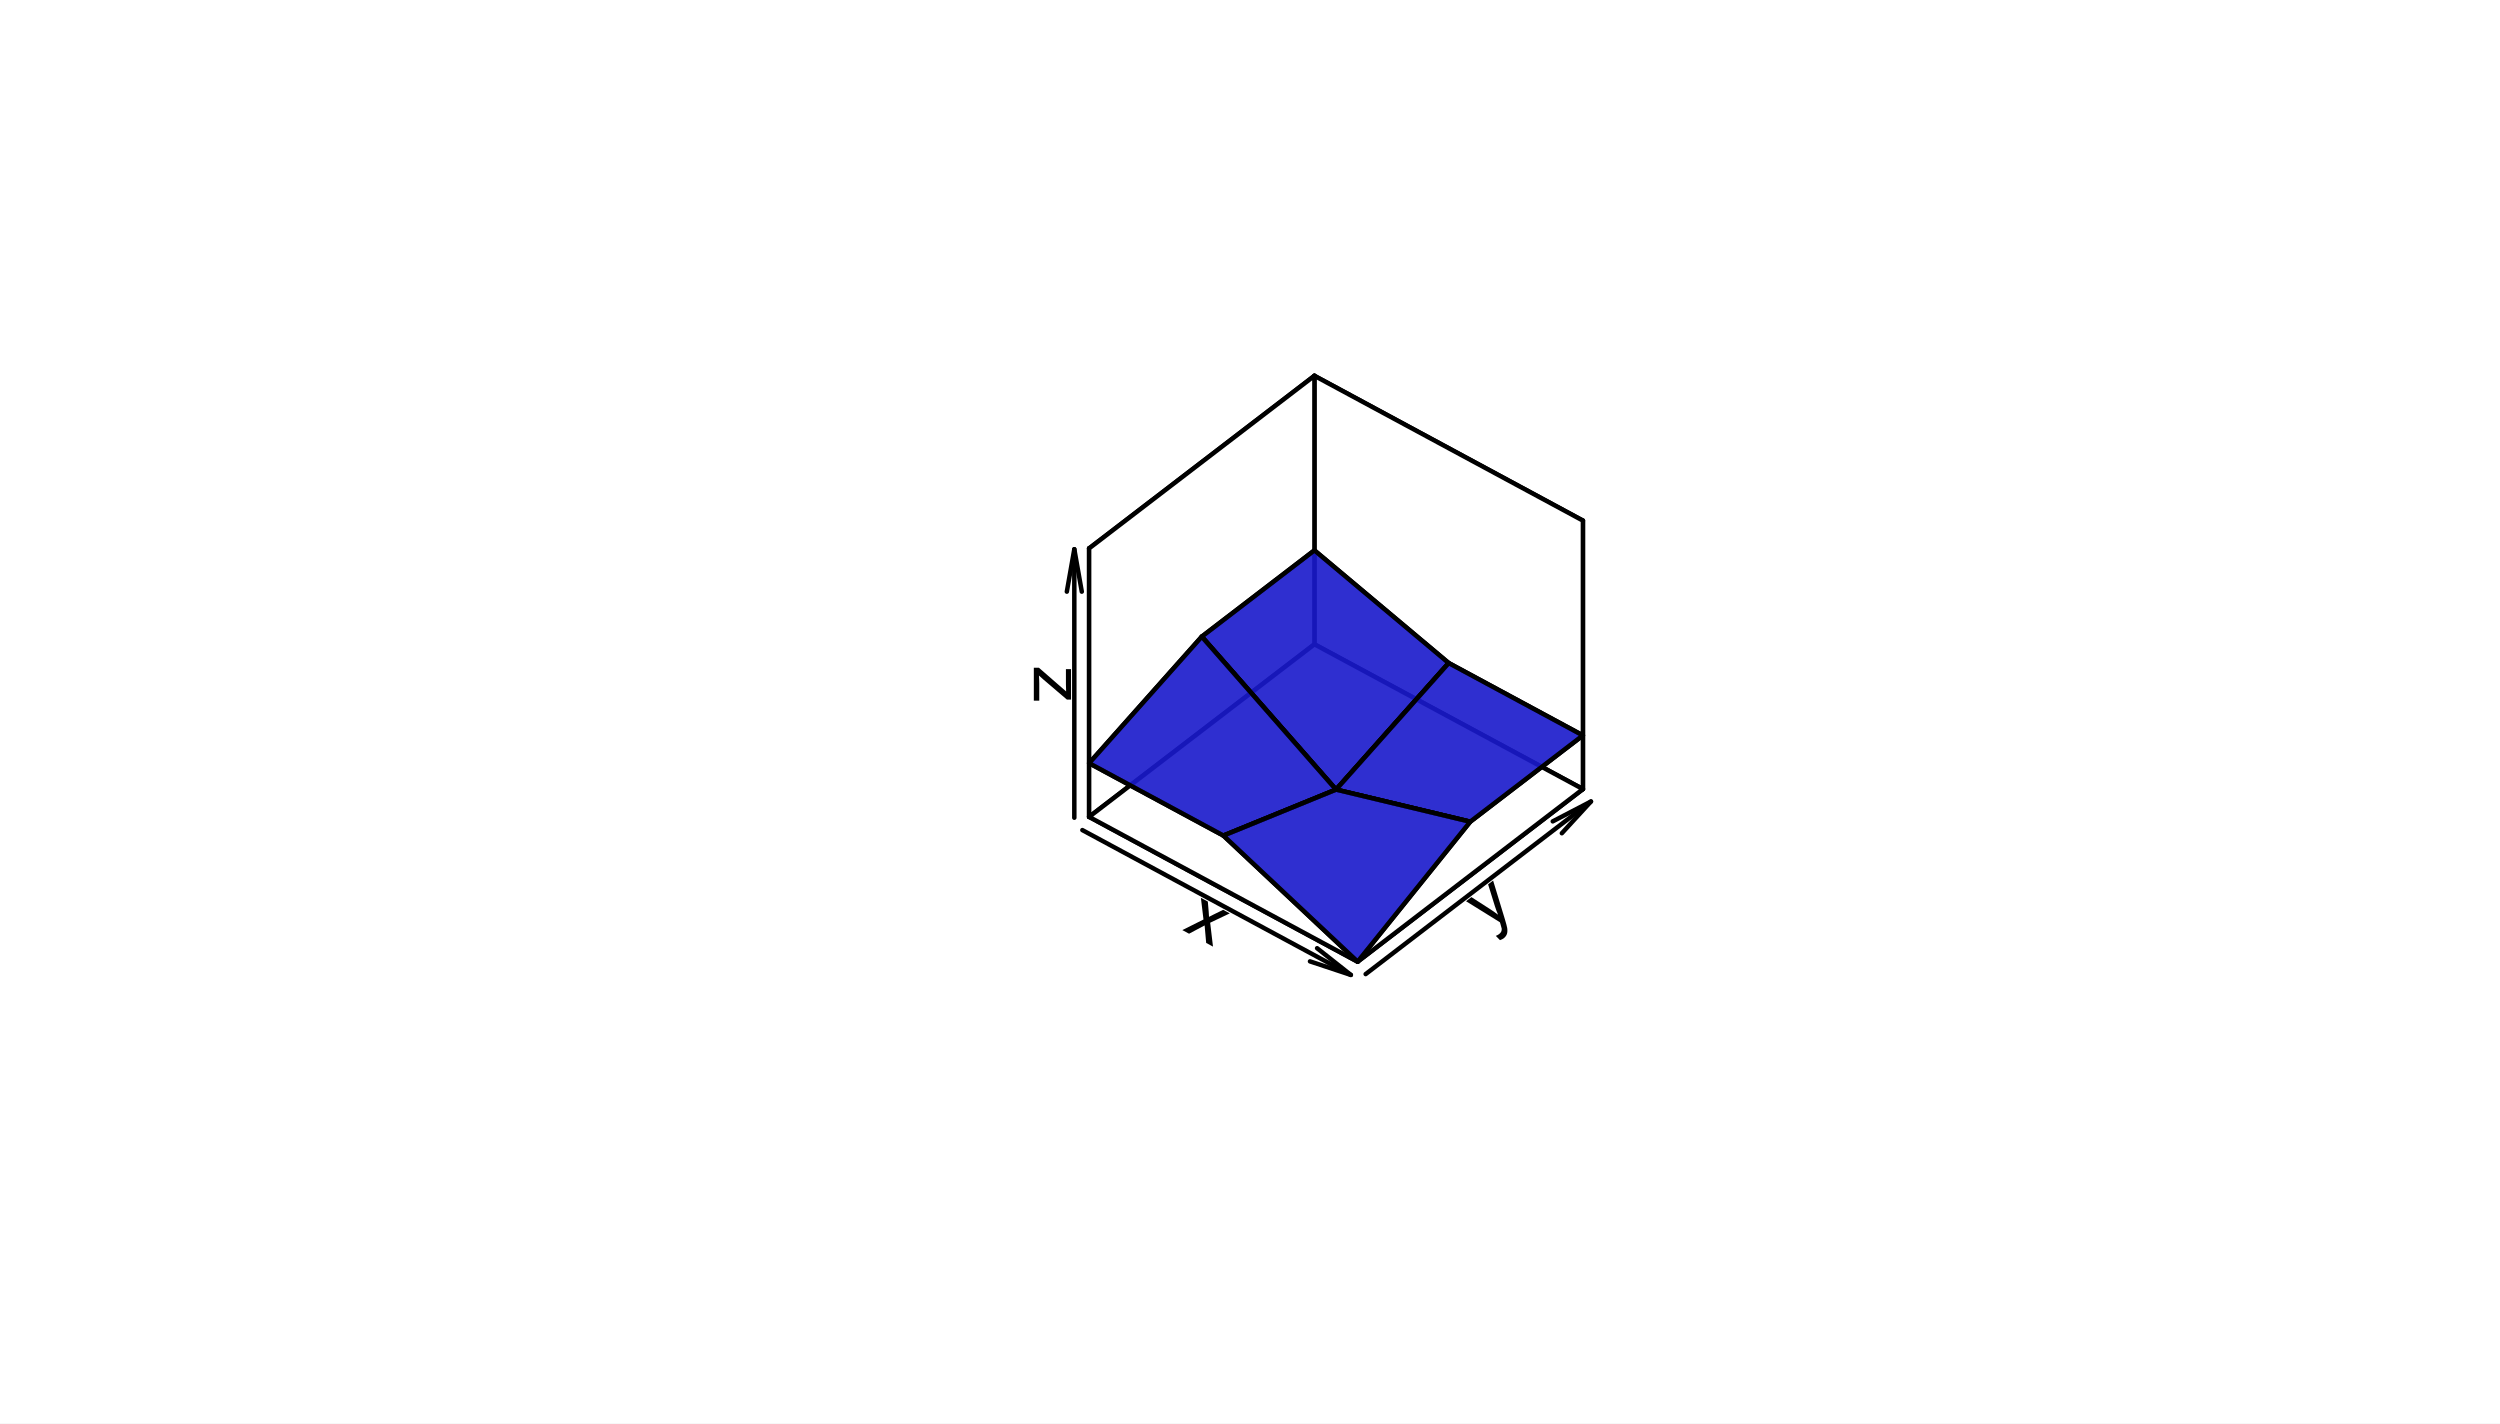
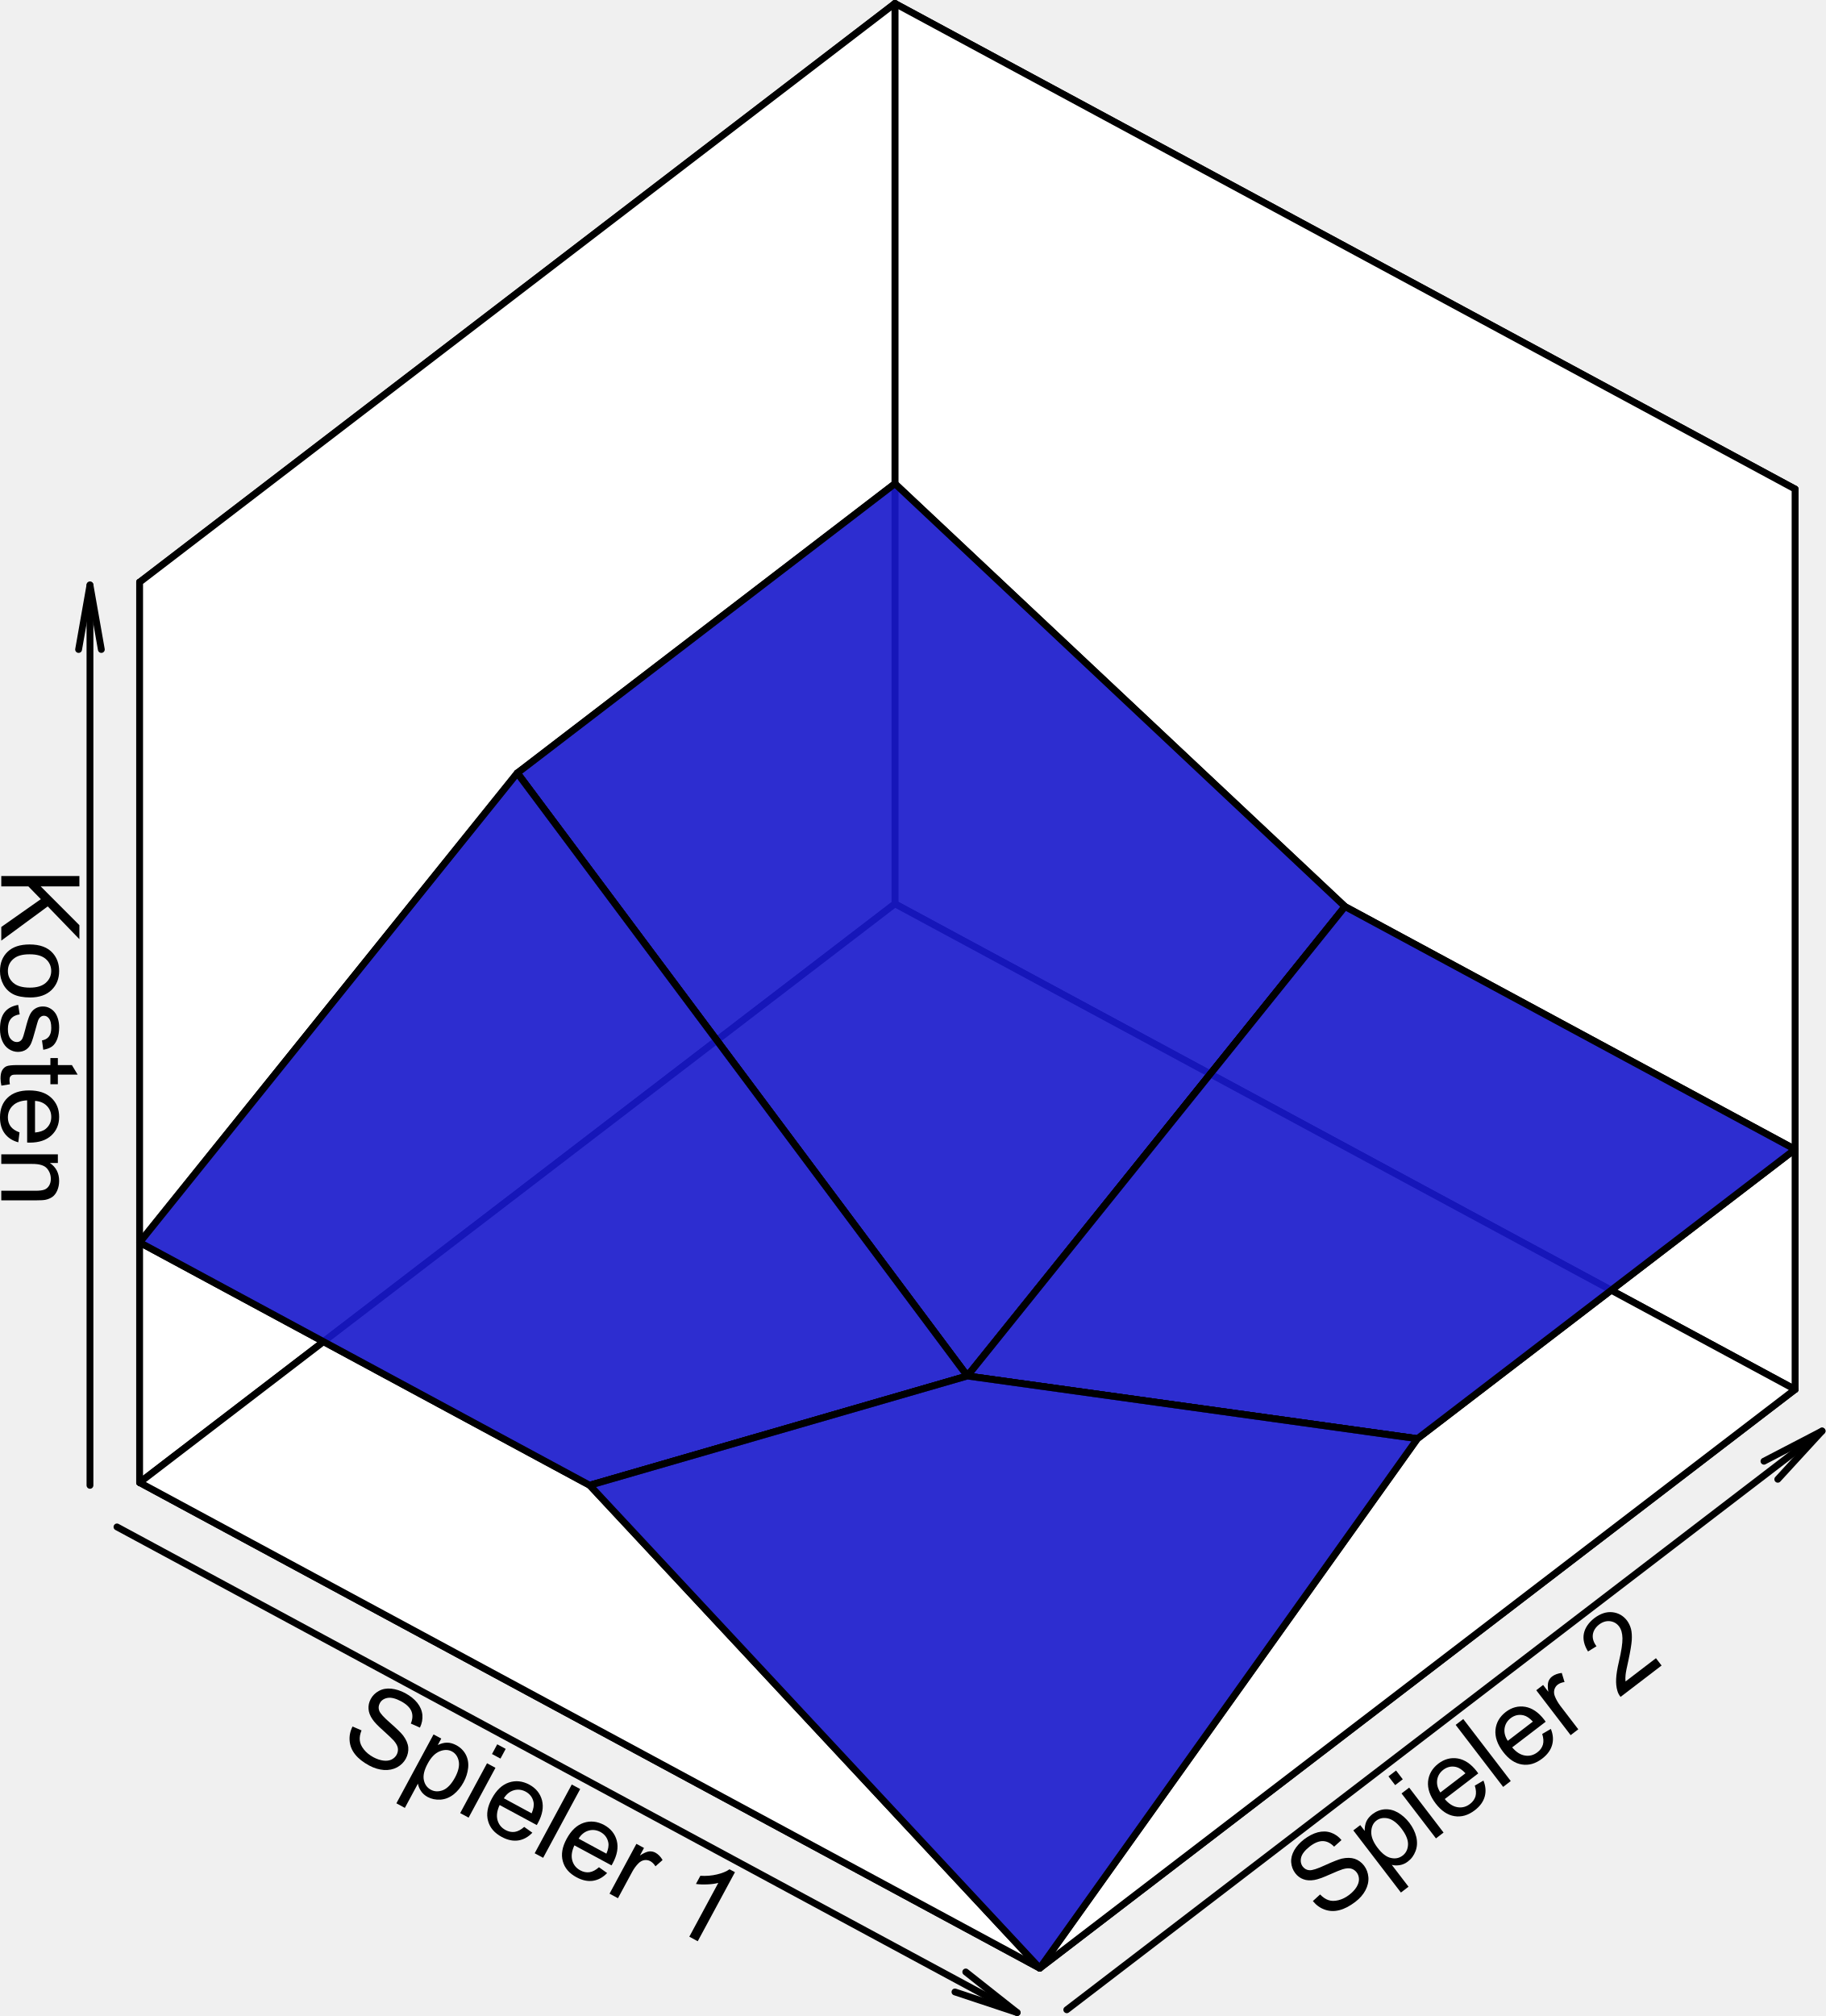
- <svg xmlns="http://www.w3.org/2000/svg" xmlns:xlink="http://www.w3.org/1999/xlink" width="418pt" height="238pt" viewBox="0 0 418 238" version="1.1">
-   <defs>
-     <g>
-       <symbol overflow="visible" id="glyph0-0">
-         <path style="stroke:none;" d="M 0.078 0.043 L 3.613 -1.727 L 3.18 -5.355 L 4.34 -4.73 L 4.488 -2.992 C 4.512 -2.66 4.527 -2.387 4.539 -2.172 C 4.809 -2.316 5.055 -2.441 5.281 -2.551 L 6.906 -3.348 L 8.012 -2.75 L 4.73 -1.191 L 5.203 2.805 L 4.062 2.191 L 3.859 -0.117 L 3.805 -0.738 L 1.203 0.648 Z M 0.078 0.043 " />
+ <svg xmlns="http://www.w3.org/2000/svg" xmlns:xlink="http://www.w3.org/1999/xlink" width="200.75pt" height="221.637pt" viewBox="0 0 200.75 221.637" version="1.1" id="svg2">
+   <defs id="defs4">
+     <g id="g6">
+       <symbol overflow="visible" id="glyph0-0" style="overflow:visible">
+         <path style="stroke:none" d="m 1.785,-2.172 0.988,0.426 c -0.164,0.402 -0.227,0.77 -0.191,1.098 0.031,0.332 0.18,0.66 0.445,0.996 0.262,0.332 0.609,0.617 1.039,0.852 0.379,0.203 0.746,0.328 1.102,0.375 0.352,0.043 0.652,0.004 0.902,-0.113 0.25,-0.125 0.438,-0.301 0.566,-0.531 C 6.762,0.691 6.805,0.445 6.766,0.195 6.723,-0.055 6.574,-0.32 6.324,-0.617 6.16,-0.801 5.777,-1.168 5.176,-1.711 4.566,-2.25 4.168,-2.668 3.973,-2.969 3.711,-3.352 3.566,-3.73 3.543,-4.109 3.516,-4.48 3.598,-4.844 3.785,-5.195 3.988,-5.574 4.289,-5.871 4.688,-6.086 c 0.395,-0.215 0.844,-0.297 1.355,-0.246 0.508,0.055 1.02,0.219 1.527,0.488 0.562,0.305 1.008,0.66 1.336,1.07 0.328,0.414 0.512,0.859 0.559,1.332 0.039,0.477 -0.051,0.938 -0.27,1.391 l -1,-0.445 C 8.402,-3 8.422,-3.453 8.258,-3.859 8.086,-4.262 7.715,-4.621 7.137,-4.938 6.531,-5.262 6.027,-5.387 5.633,-5.316 5.234,-5.242 4.953,-5.051 4.789,-4.742 4.637,-4.465 4.613,-4.188 4.719,-3.91 c 0.094,0.281 0.5,0.73 1.219,1.352 0.711,0.625 1.184,1.086 1.414,1.383 0.328,0.441 0.516,0.871 0.559,1.297 C 7.949,0.543 7.859,0.957 7.645,1.367 7.426,1.766 7.105,2.082 6.684,2.316 6.258,2.543 5.777,2.641 5.242,2.609 4.703,2.57 4.164,2.41 3.629,2.125 2.941,1.754 2.422,1.344 2.07,0.895 1.711,0.445 1.512,-0.047 1.465,-0.59 1.418,-1.129 1.523,-1.656 1.785,-2.172 Z m 0,0" id="path9" />
      </symbol>
-       <symbol overflow="visible" id="glyph1-0">
-         <path style="stroke:none;" d="M 2.047 1.449 L 1.352 0.734 C 1.57 0.641 1.75 0.543 1.891 0.441 C 2.074 0.297 2.199 0.152 2.262 0.008 C 2.324 -0.141 2.348 -0.293 2.34 -0.465 C 2.324 -0.582 2.25 -0.855 2.117 -1.281 C 2.094 -1.34 2.066 -1.426 2.035 -1.543 L -3.629 -5.059 L -2.727 -5.75 L 0.492 -3.676 C 0.902 -3.41 1.312 -3.121 1.727 -2.805 C 1.527 -3.262 1.355 -3.727 1.207 -4.195 L 0.059 -7.883 L 0.895 -8.523 L 2.863 -2.062 C 3.074 -1.363 3.203 -0.867 3.254 -0.582 C 3.312 -0.191 3.297 0.137 3.207 0.418 C 3.109 0.691 2.93 0.934 2.668 1.141 C 2.504 1.262 2.297 1.363 2.047 1.449 Z M 2.047 1.449 " />
+       <symbol overflow="visible" id="glyph0-1" style="overflow:visible">
+         <path style="stroke:none" d="m -0.438,2.473 4.086,-7.574 0.848,0.457 -0.383,0.711 C 4.461,-4.102 4.797,-4.191 5.125,-4.195 c 0.324,-0.004 0.668,0.09 1.027,0.281 0.465,0.254 0.809,0.598 1.039,1.031 0.227,0.434 0.316,0.918 0.262,1.453 C 7.398,-0.891 7.23,-0.363 6.949,0.16 6.645,0.715 6.27,1.168 5.832,1.512 5.387,1.852 4.91,2.035 4.398,2.07 3.883,2.098 3.414,2 2.996,1.777 2.684,1.605 2.441,1.391 2.27,1.129 2.09,0.863 1.977,0.59 1.93,0.309 l -1.438,2.668 z M 2.996,-1.879 C 2.613,-1.172 2.477,-0.574 2.582,-0.082 2.684,0.406 2.938,0.758 3.348,0.98 3.754,1.199 4.203,1.215 4.688,1.027 5.168,0.832 5.605,0.375 6.004,-0.355 6.379,-1.051 6.516,-1.652 6.418,-2.156 6.316,-2.656 6.07,-3.012 5.672,-3.23 5.273,-3.441 4.82,-3.445 4.32,-3.242 3.812,-3.035 3.371,-2.582 2.996,-1.879 Z m 0,0" id="path12" />
      </symbol>
-       <symbol overflow="visible" id="glyph2-0">
-         <path style="stroke:none;" d="M 0 0.234 L 0.855 0.234 L 5.402 4.195 C 5.379 3.742 5.367 3.344 5.367 3.004 L 5.367 0.469 L 6.223 0.469 L 6.223 5.555 L 5.527 5.555 L 1.578 2.184 L 0.855 1.535 C 0.891 2.004 0.906 2.445 0.91 2.863 L 0.91 5.742 L 0 5.742 Z M 0 0.234 " />
+       <symbol overflow="visible" id="glyph0-2" style="overflow:visible">
+         <path style="stroke:none" d="m 4.203,-6.113 0.574,-1.07 0.93,0.504 -0.574,1.066 z m -3.5,6.492 2.953,-5.477 0.926,0.5 -2.953,5.477 z m 0,0" id="path15" />
+       </symbol>
+       <symbol overflow="visible" id="glyph0-3" style="overflow:visible">
+         <path style="stroke:none" d="M 5.398,0.633 6.293,1.27 C 5.84,1.746 5.324,2.031 4.746,2.121 4.168,2.207 3.562,2.078 2.93,1.738 2.125,1.305 1.621,0.719 1.422,-0.027 1.215,-0.773 1.355,-1.594 1.84,-2.484 2.336,-3.406 2.957,-3.992 3.707,-4.246 c 0.746,-0.25 1.5,-0.172 2.258,0.234 0.73,0.398 1.191,0.973 1.391,1.719 0.191,0.75 0.047,1.57 -0.438,2.477 C 6.887,0.234 6.84,0.316 6.781,0.43 L 2.695,-1.773 C 2.406,-1.152 2.328,-0.602 2.461,-0.117 2.594,0.367 2.887,0.73 3.348,0.98 3.684,1.16 4.023,1.227 4.359,1.18 4.695,1.129 5.039,0.949 5.398,0.633 Z M 3.16,-2.512 6.215,-0.859 C 6.422,-1.34 6.492,-1.75 6.426,-2.086 6.32,-2.602 6.031,-2.984 5.562,-3.242 5.133,-3.469 4.699,-3.52 4.258,-3.395 3.809,-3.262 3.441,-2.969 3.16,-2.512 Z m 0,0" id="path18" />
+       </symbol>
+       <symbol overflow="visible" id="glyph0-4" style="overflow:visible">
+         <path style="stroke:none" d="m 0.676,0.363 4.078,-7.559 0.926,0.5 -4.074,7.559 z m 0,0" id="path21" />
+       </symbol>
+       <symbol overflow="visible" id="glyph0-5" style="overflow:visible">
+         <path style="stroke:none" d="M 0.688,0.371 3.641,-5.105 4.477,-4.656 4.027,-3.824 C 4.445,-4.094 4.781,-4.242 5.031,-4.273 c 0.246,-0.023 0.477,0.02 0.695,0.133 0.312,0.172 0.578,0.441 0.793,0.812 l -0.781,0.691 C 5.578,-2.895 5.387,-3.082 5.164,-3.207 4.957,-3.312 4.742,-3.352 4.52,-3.316 c -0.23,0.035 -0.438,0.145 -0.621,0.32 -0.285,0.277 -0.531,0.609 -0.738,1 L 1.613,0.871 Z m 0,0" id="path24" />
+       </symbol>
+       <symbol overflow="visible" id="glyph0-6" style="overflow:visible">
+         <path style="stroke:none" d="" id="path27" />
+       </symbol>
+       <symbol overflow="visible" id="glyph0-7" style="overflow:visible">
+         <path style="stroke:none" d="m 3.934,2.121 -0.926,-0.5 3.188,-5.914 c -0.344,0.094 -0.75,0.148 -1.223,0.164 C 4.492,-4.109 4.082,-4.125 3.738,-4.176 l 0.484,-0.898 c 0.645,0.039 1.258,-0.012 1.836,-0.152 0.578,-0.137 1.035,-0.324 1.371,-0.566 l 0.598,0.324 z m 0,0" id="path30" />
+       </symbol>
+       <symbol overflow="visible" id="glyph1-0" style="overflow:visible">
+         <path style="stroke:none" d="m -1.25,-2.52 0.793,-0.727 c 0.305,0.312 0.613,0.523 0.926,0.625 0.312,0.109 0.676,0.109 1.09,0.008 0.414,-0.102 0.812,-0.301 1.203,-0.602 C 3.102,-3.477 3.367,-3.762 3.555,-4.066 3.738,-4.371 3.828,-4.66 3.82,-4.938 3.812,-5.215 3.727,-5.461 3.566,-5.672 3.402,-5.883 3.199,-6.02 2.953,-6.09 2.703,-6.152 2.395,-6.129 2.031,-6.02 1.793,-5.949 1.305,-5.75 0.562,-5.422 c -0.742,0.332 -1.289,0.523 -1.645,0.582 -0.453,0.078 -0.855,0.055 -1.211,-0.078 -0.352,-0.125 -0.648,-0.348 -0.891,-0.664 -0.262,-0.344 -0.414,-0.742 -0.449,-1.191 -0.031,-0.445 0.082,-0.891 0.336,-1.336 0.258,-0.441 0.617,-0.836 1.074,-1.191 0.508,-0.383 1.016,-0.645 1.523,-0.781 0.512,-0.129 0.988,-0.117 1.441,0.039 0.449,0.156 0.836,0.43 1.156,0.816 L 1.086,-8.5 C 0.703,-8.895 0.301,-9.098 -0.137,-9.113 -0.57,-9.125 -1.051,-8.934 -1.578,-8.535 c -0.539,0.422 -0.859,0.828 -0.961,1.215 -0.094,0.395 -0.035,0.73 0.176,1.012 0.195,0.246 0.438,0.379 0.73,0.398 0.297,0.027 0.871,-0.156 1.73,-0.555 C 0.957,-6.855 1.57,-7.098 1.941,-7.188 2.477,-7.305 2.949,-7.297 3.355,-7.164 3.758,-7.027 4.102,-6.777 4.383,-6.41 4.656,-6.047 4.812,-5.625 4.855,-5.145 4.891,-4.664 4.785,-4.184 4.535,-3.711 4.281,-3.23 3.91,-2.809 3.426,-2.438 2.805,-1.965 2.219,-1.656 1.664,-1.52 1.109,-1.375 0.574,-1.395 0.062,-1.578 -0.449,-1.754 -0.883,-2.07 -1.25,-2.52 Z m 0,0" id="path33" />
+       </symbol>
+       <symbol overflow="visible" id="glyph1-1" style="overflow:visible">
+         <path style="stroke:none" d="m 2.078,1.41 -5.234,-6.832 0.762,-0.582 0.492,0.641 c -0.012,-0.383 0.047,-0.727 0.176,-1.031 0.133,-0.297 0.359,-0.57 0.68,-0.82 0.426,-0.32 0.879,-0.496 1.363,-0.527 0.488,-0.027 0.965,0.09 1.434,0.359 0.465,0.27 0.879,0.641 1.246,1.109 0.383,0.508 0.641,1.031 0.773,1.574 0.125,0.547 0.102,1.062 -0.078,1.539 -0.18,0.484 -0.461,0.867 -0.844,1.156 -0.281,0.215 -0.578,0.348 -0.887,0.398 -0.316,0.055 -0.613,0.047 -0.887,-0.027 l 1.84,2.402 z m -2.562,-4.914 c 0.488,0.637 0.973,1.008 1.465,1.113 0.484,0.109 0.914,0.023 1.285,-0.262 0.371,-0.281 0.57,-0.684 0.594,-1.203 0.023,-0.516 -0.219,-1.102 -0.723,-1.766 -0.484,-0.625 -0.977,-1 -1.473,-1.117 -0.5,-0.113 -0.926,-0.031 -1.285,0.242 -0.355,0.273 -0.543,0.68 -0.562,1.223 -0.02,0.547 0.215,1.137 0.699,1.77 z m 0,0" id="path36" />
+       </symbol>
+       <symbol overflow="visible" id="glyph1-2" style="overflow:visible">
+         <path style="stroke:none" d="m -3.852,-6.34 -0.738,-0.965 0.836,-0.641 0.738,0.965 z M 0.633,-0.484 -3.152,-5.426 -2.312,-6.066 1.469,-1.125 Z m 0,0" id="path39" />
+       </symbol>
+       <symbol overflow="visible" id="glyph1-3" style="overflow:visible">
+         <path style="stroke:none" d="M 2.789,-4.664 3.738,-5.219 c 0.25,0.613 0.297,1.199 0.141,1.758 -0.156,0.566 -0.52,1.066 -1.09,1.504 -0.727,0.555 -1.473,0.773 -2.234,0.648 -0.762,-0.117 -1.449,-0.582 -2.066,-1.387 -0.633,-0.828 -0.91,-1.637 -0.84,-2.426 0.078,-0.785 0.457,-1.438 1.137,-1.965 0.664,-0.5 1.371,-0.688 2.137,-0.562 0.758,0.133 1.453,0.602 2.082,1.414 0.035,0.051 0.09,0.129 0.164,0.227 L -0.516,-3.188 c 0.445,0.523 0.918,0.824 1.418,0.898 0.496,0.078 0.949,-0.043 1.363,-0.363 0.305,-0.23 0.504,-0.512 0.602,-0.84 0.09,-0.328 0.066,-0.719 -0.078,-1.172 z m -3.785,0.754 2.758,-2.113 C 1.406,-6.406 1.062,-6.637 0.73,-6.715 0.219,-6.832 -0.246,-6.727 -0.676,-6.406 c -0.383,0.297 -0.609,0.672 -0.676,1.129 -0.062,0.461 0.055,0.918 0.355,1.367 z m 0,0" id="path42" />
+       </symbol>
+       <symbol overflow="visible" id="glyph1-4" style="overflow:visible">
+         <path style="stroke:none" d="m 0.609,-0.465 -5.223,-6.82 0.836,-0.641 5.223,6.816 z m 0,0" id="path45" />
+       </symbol>
+       <symbol overflow="visible" id="glyph1-5" style="overflow:visible">
+         <path style="stroke:none" d="m 0.617,-0.473 -3.781,-4.941 0.754,-0.578 0.57,0.75 c -0.074,-0.496 -0.07,-0.863 0.004,-1.102 0.078,-0.234 0.215,-0.426 0.41,-0.578 0.285,-0.211 0.641,-0.344 1.066,-0.391 l 0.305,1 c -0.293,0.039 -0.547,0.133 -0.754,0.289 -0.18,0.141 -0.301,0.324 -0.363,0.543 -0.062,0.227 -0.047,0.457 0.039,0.695 0.141,0.371 0.344,0.73 0.609,1.082 l 1.98,2.586 z m 0,0" id="path48" />
+       </symbol>
+       <symbol overflow="visible" id="glyph1-6" style="overflow:visible">
+         <path style="stroke:none" d="" id="path51" />
+       </symbol>
+       <symbol overflow="visible" id="glyph1-7" style="overflow:visible">
+         <path style="stroke:none" d="m 4.18,-4.477 0.617,0.805 -4.508,3.449 C 0.125,-0.418 0.012,-0.637 -0.059,-0.879 -0.176,-1.27 -0.223,-1.711 -0.199,-2.207 -0.176,-2.695 -0.078,-3.32 0.102,-4.078 0.375,-5.25 0.508,-6.113 0.496,-6.672 0.484,-7.223 0.359,-7.66 0.117,-7.98 -0.137,-8.309 -0.469,-8.496 -0.883,-8.547 c -0.41,-0.043 -0.805,0.078 -1.188,0.367 -0.398,0.312 -0.629,0.684 -0.691,1.105 -0.055,0.43 0.078,0.855 0.402,1.285 l -0.93,0.574 c -0.43,-0.688 -0.582,-1.344 -0.457,-1.977 0.133,-0.629 0.52,-1.195 1.16,-1.695 0.66,-0.496 1.316,-0.711 1.973,-0.645 0.66,0.074 1.191,0.379 1.605,0.91 0.203,0.277 0.352,0.586 0.445,0.934 0.086,0.352 0.113,0.773 0.082,1.258 -0.039,0.492 -0.16,1.223 -0.367,2.191 -0.184,0.809 -0.289,1.34 -0.312,1.598 -0.031,0.262 -0.031,0.504 -0.004,0.723 z m 0,0" id="path54" />
+       </symbol>
+       <symbol overflow="visible" id="glyph2-0" style="overflow:visible">
+         <path style="stroke:none" d="m 0,0.879 8.59,0 0,1.137 -4.258,0 4.258,4.266 0,1.539 L 5.109,4.219 0,7.98 0,6.48 4.348,3.422 2.977,2.016 0,2.016 Z m 0,0" id="path57" />
+       </symbol>
+       <symbol overflow="visible" id="glyph2-1" style="overflow:visible">
+         <path style="stroke:none" d="m 3.113,0.398 c 1.148,0 2.004,0.32 2.559,0.961 0.461,0.531 0.691,1.184 0.691,1.957 0,0.852 -0.281,1.547 -0.84,2.094 C 4.961,5.949 4.188,6.223 3.199,6.227 2.398,6.223 1.766,6.102 1.309,5.867 0.848,5.625 0.492,5.277 0.238,4.82 -0.016,4.359 -0.141,3.859 -0.141,3.316 c 0,-0.871 0.277,-1.578 0.836,-2.113 C 1.254,0.664 2.059,0.398 3.113,0.398 Z m 0,1.082 C 2.312,1.477 1.715,1.648 1.32,2 0.922,2.344 0.727,2.785 0.727,3.316 c 0,0.523 0.199,0.957 0.598,1.305 0.398,0.348 1.004,0.523 1.824,0.523 0.766,0 1.348,-0.176 1.746,-0.527 C 5.289,4.266 5.488,3.832 5.492,3.316 5.488,2.785 5.293,2.344 4.898,2 4.504,1.648 3.906,1.477 3.113,1.48 Z m 0,0" id="path60" />
+       </symbol>
+       <symbol overflow="visible" id="glyph2-2" style="overflow:visible">
+         <path style="stroke:none" d="M 1.859,0.367 2.023,1.41 C 1.602,1.469 1.281,1.633 1.059,1.898 c -0.223,0.266 -0.332,0.641 -0.332,1.125 0,0.484 0.098,0.844 0.297,1.078 0.195,0.234 0.426,0.352 0.695,0.352 0.234,0 0.422,-0.105 0.562,-0.312 C 2.371,3.996 2.492,3.637 2.637,3.062 2.832,2.285 3,1.75 3.145,1.453 3.285,1.156 3.48,0.93 3.734,0.773 c 0.25,-0.156 0.531,-0.234 0.836,-0.23 0.277,-0.004 0.531,0.059 0.77,0.191 0.234,0.125 0.434,0.301 0.59,0.52 0.121,0.164 0.223,0.387 0.309,0.668 0.082,0.281 0.125,0.586 0.125,0.914 0,0.484 -0.07,0.91 -0.211,1.285 C 6.012,4.488 5.82,4.762 5.582,4.938 5.34,5.113 5.02,5.234 4.617,5.301 L 4.477,4.27 c 0.32,-0.051 0.57,-0.188 0.75,-0.406 C 5.406,3.637 5.496,3.32 5.496,2.91 5.496,2.422 5.414,2.074 5.254,1.871 5.094,1.66 4.906,1.559 4.695,1.562 4.555,1.559 4.434,1.602 4.324,1.691 4.211,1.773 4.117,1.91 4.043,2.098 4.004,2.199 3.914,2.508 3.773,3.027 3.574,3.773 3.41,4.293 3.285,4.59 3.156,4.879 2.973,5.109 2.73,5.281 2.488,5.445 2.188,5.531 1.828,5.535 1.477,5.531 1.145,5.43 0.836,5.227 0.523,5.023 0.281,4.727 0.113,4.34 -0.059,3.953 -0.141,3.516 -0.141,3.031 c 0,-0.812 0.168,-1.43 0.504,-1.852 C 0.699,0.75 1.195,0.48 1.859,0.367 Z m 0,0" id="path63" />
+       </symbol>
+       <symbol overflow="visible" id="glyph2-3" style="overflow:visible">
+         <path style="stroke:none" d="M 0.945,3.094 0.012,3.246 c -0.063,-0.297 -0.094,-0.562 -0.094,-0.797 0,-0.383 0.059,-0.68 0.18,-0.891 C 0.219,1.348 0.379,1.199 0.578,1.113 0.773,1.027 1.188,0.984 1.824,0.984 l 3.578,0 0,-0.773 0.82,0 0,0.773 1.543,0 0.633,1.047 -2.176,0 0,1.062 -0.82,0 0,-1.062 -3.637,0 C 1.461,2.027 1.27,2.047 1.184,2.086 1.098,2.125 1.027,2.184 0.977,2.27 0.926,2.348 0.902,2.469 0.902,2.629 c 0,0.113 0.012,0.27 0.043,0.465 z m 0,0" id="path66" />
+       </symbol>
+       <symbol overflow="visible" id="glyph2-4" style="overflow:visible">
+         <path style="stroke:none" d="M 2.004,5.051 1.871,6.141 C 1.23,5.969 0.738,5.648 0.387,5.184 0.035,4.719 -0.141,4.125 -0.141,3.406 c 0,-0.914 0.277,-1.637 0.84,-2.168 C 1.258,0.699 2.047,0.434 3.059,0.438 4.105,0.434 4.918,0.703 5.496,1.246 6.074,1.781 6.363,2.48 6.363,3.344 c 0,0.832 -0.285,1.512 -0.852,2.039 C 4.945,5.91 4.148,6.176 3.125,6.176 c -0.066,0 -0.16,-0.004 -0.281,-0.008 l 0,-4.641 C 2.156,1.562 1.633,1.754 1.27,2.105 0.906,2.449 0.727,2.887 0.727,3.41 c 0,0.383 0.102,0.711 0.305,0.988 0.203,0.27 0.527,0.488 0.973,0.652 z m 1.707,-3.465 0,3.477 C 4.23,5.016 4.625,4.883 4.887,4.664 5.293,4.328 5.496,3.891 5.496,3.355 5.496,2.867 5.332,2.461 5.008,2.133 4.684,1.805 4.25,1.621 3.711,1.586 Z m 0,0" id="path69" />
+       </symbol>
+       <symbol overflow="visible" id="glyph2-5" style="overflow:visible">
+         <path style="stroke:none" d="m 0,0.789 6.223,0 0,0.949 -0.883,0 c 0.68,0.457 1.023,1.117 1.023,1.98 0,0.371 -0.07,0.715 -0.203,1.035 -0.137,0.312 -0.312,0.551 -0.527,0.707 C 5.41,5.617 5.152,5.727 4.852,5.789 4.656,5.828 4.312,5.848 3.828,5.848 l -3.828,0 0,-1.055 3.785,0 c 0.43,0 0.75,-0.043 0.965,-0.125 0.211,-0.082 0.379,-0.227 0.508,-0.438 0.125,-0.211 0.191,-0.457 0.191,-0.734 0,-0.449 -0.145,-0.836 -0.43,-1.164 C 4.734,2.004 4.195,1.84 3.398,1.844 L 0,1.844 Z m 0,0" id="path72" />
      </symbol>
    </g>
    <clipPath id="clip1">
-       <path d="M 58.969 58.918 L 388.797 58.918 L 388.797 165.715 L 58.969 165.715 Z M 58.969 58.918 " />
+       <path d="m 58.969,50.68 329.828,0 0,234.281 -329.828,0 z m 0,0" id="path75" />
    </clipPath>
    <clipPath id="clip2">
-       <path d="M 58.969 58.918 L 388.797 58.918 L 388.797 165.715 L 58.969 165.715 Z M 58.969 58.918 " />
+       <path d="m 58.969,50.68 329.828,0 0,234.281 -329.828,0 z m 0,0" id="path78" />
    </clipPath>
  </defs>
-   <g id="surface26">
-     <rect x="0" y="0" width="418" height="238" style="fill:rgb(100%,100%,100%);fill-opacity:1;stroke:none;" />
-     <g clip-path="url(#clip1)" clip-rule="nonzero">
-       <path style="fill:none;stroke-width:0.75;stroke-linecap:round;stroke-linejoin:round;stroke:rgb(0%,0%,0%);stroke-opacity:1;stroke-miterlimit:10;" d="M 219.77 107.727 L 264.664 131.938 " />
-       <path style="fill:none;stroke-width:0.75;stroke-linecap:round;stroke-linejoin:round;stroke:rgb(0%,0%,0%);stroke-opacity:1;stroke-miterlimit:10;" d="M 264.664 131.938 L 264.664 87.047 " />
-       <path style="fill:none;stroke-width:0.75;stroke-linecap:round;stroke-linejoin:round;stroke:rgb(0%,0%,0%);stroke-opacity:1;stroke-miterlimit:10;" d="M 264.664 87.047 L 219.77 62.836 " />
-       <path style="fill:none;stroke-width:0.75;stroke-linecap:round;stroke-linejoin:round;stroke:rgb(0%,0%,0%);stroke-opacity:1;stroke-miterlimit:10;" d="M 219.77 62.836 L 219.77 107.727 " />
-       <path style="fill:none;stroke-width:0.75;stroke-linecap:round;stroke-linejoin:round;stroke:rgb(0%,0%,0%);stroke-opacity:1;stroke-miterlimit:10;" d="M 182.102 136.582 L 219.77 107.727 " />
-       <path style="fill:none;stroke-width:0.75;stroke-linecap:round;stroke-linejoin:round;stroke:rgb(0%,0%,0%);stroke-opacity:1;stroke-miterlimit:10;" d="M 219.77 62.836 L 182.102 91.691 " />
-       <path style="fill:none;stroke-width:0.75;stroke-linecap:round;stroke-linejoin:round;stroke:rgb(0%,0%,0%);stroke-opacity:1;stroke-miterlimit:10;" d="M 182.102 91.691 L 182.102 136.582 " />
-       <path style="fill:none;stroke-width:0.75;stroke-linecap:round;stroke-linejoin:round;stroke:rgb(0%,0%,0%);stroke-opacity:1;stroke-miterlimit:10;" d="M 182.102 136.582 L 226.996 160.797 " />
-       <path style="fill:none;stroke-width:0.75;stroke-linecap:round;stroke-linejoin:round;stroke:rgb(0%,0%,0%);stroke-opacity:1;stroke-miterlimit:10;" d="M 226.996 160.797 L 264.664 131.938 " />
-     </g>
-     <g style="fill:rgb(0%,0%,0%);fill-opacity:1;">
-       <use xlink:href="#glyph0-0" x="197.609" y="155.469" />
-     </g>
-     <path style="fill:none;stroke-width:0.75;stroke-linecap:round;stroke-linejoin:round;stroke:rgb(0%,0%,0%);stroke-opacity:1;stroke-miterlimit:10;" d="M 180.973 138.793 L 225.863 163.008 " />
-     <path style="fill:none;stroke-width:0.75;stroke-linecap:round;stroke-linejoin:round;stroke:rgb(0%,0%,0%);stroke-opacity:1;stroke-miterlimit:10;" d="M 219.031 160.742 L 225.863 163.008 L 220.219 158.543 " />
-     <g style="fill:rgb(0%,0%,0%);fill-opacity:1;">
-       <use xlink:href="#glyph1-0" x="248.75" y="155.746" />
-     </g>
-     <path style="fill:none;stroke-width:0.75;stroke-linecap:round;stroke-linejoin:round;stroke:rgb(0%,0%,0%);stroke-opacity:1;stroke-miterlimit:10;" d="M 228.34 162.867 L 266.008 134.012 " />
-     <path style="fill:none;stroke-width:0.75;stroke-linecap:round;stroke-linejoin:round;stroke:rgb(0%,0%,0%);stroke-opacity:1;stroke-miterlimit:10;" d="M 261.141 139.316 L 266.008 134.012 L 259.621 137.332 " />
-     <g style="fill:rgb(0%,0%,0%);fill-opacity:1;">
-       <use xlink:href="#glyph2-0" x="172.855" y="111.414" />
-     </g>
-     <path style="fill:none;stroke-width:0.75;stroke-linecap:round;stroke-linejoin:round;stroke:rgb(0%,0%,0%);stroke-opacity:1;stroke-miterlimit:10;" d="M 179.625 136.723 L 179.625 91.828 " />
-     <path style="fill:none;stroke-width:0.75;stroke-linecap:round;stroke-linejoin:round;stroke:rgb(0%,0%,0%);stroke-opacity:1;stroke-miterlimit:10;" d="M 180.875 98.922 L 179.625 91.828 L 178.375 98.922 " />
-     <g clip-path="url(#clip2)" clip-rule="nonzero">
-       <path style="fill:none;stroke-width:0.75;stroke-linecap:round;stroke-linejoin:round;stroke:rgb(0%,0%,0%);stroke-opacity:1;stroke-dasharray:0.75,2.25;stroke-miterlimit:10;" d="M 182.102 91.691 L 226.996 115.902 " />
-       <path style="fill:none;stroke-width:0.75;stroke-linecap:round;stroke-linejoin:round;stroke:rgb(0%,0%,0%);stroke-opacity:1;stroke-dasharray:0.75,2.25;stroke-miterlimit:10;" d="M 226.996 115.902 L 226.996 160.797 " />
-       <path style="fill:none;stroke-width:0.75;stroke-linecap:round;stroke-linejoin:round;stroke:rgb(0%,0%,0%);stroke-opacity:1;stroke-dasharray:0.75,2.25;stroke-miterlimit:10;" d="M 226.996 115.902 L 264.664 87.047 " />
-       <path style=" stroke:none;fill-rule:nonzero;fill:rgb(100%,100%,100%);fill-opacity:1;" d="M 219.77 107.727 L 264.664 131.938 L 264.664 87.047 L 219.77 62.836 Z M 219.77 107.727 " />
-       <path style="fill:none;stroke-width:0.75;stroke-linecap:round;stroke-linejoin:round;stroke:rgb(0%,0%,0%);stroke-opacity:1;stroke-miterlimit:10;" d="M 219.77 107.727 L 264.664 131.938 L 264.664 87.047 L 219.77 62.836 L 219.77 107.727 " />
-       <path style=" stroke:none;fill-rule:nonzero;fill:rgb(100%,100%,100%);fill-opacity:1;" d="M 182.102 136.582 L 219.77 107.727 L 219.77 62.836 L 182.102 91.691 Z M 182.102 136.582 " />
-       <path style="fill:none;stroke-width:0.75;stroke-linecap:round;stroke-linejoin:round;stroke:rgb(0%,0%,0%);stroke-opacity:1;stroke-miterlimit:10;" d="M 182.102 136.582 L 219.77 107.727 L 219.77 62.836 L 182.102 91.691 L 182.102 136.582 " />
-       <path style=" stroke:none;fill-rule:nonzero;fill:rgb(100%,100%,100%);fill-opacity:1;" d="M 182.102 136.582 L 226.996 160.797 L 264.664 131.938 L 219.77 107.727 Z M 182.102 136.582 " />
-       <path style="fill:none;stroke-width:0.75;stroke-linecap:round;stroke-linejoin:round;stroke:rgb(0%,0%,0%);stroke-opacity:1;stroke-miterlimit:10;" d="M 182.102 136.582 L 226.996 160.797 L 264.664 131.938 L 219.77 107.727 L 182.102 136.582 " />
-       <path style="fill-rule:nonzero;fill:rgb(10.196%,10.196%,80%);fill-opacity:0.698;stroke-width:0.75;stroke-linecap:round;stroke-linejoin:round;stroke:rgb(0%,0%,0%);stroke-opacity:1;stroke-miterlimit:10;" d="M 200.938 106.441 L 223.383 132.016 L 242.219 110.855 L 219.77 92.016 Z M 200.938 106.441 " />
-       <path style="fill-rule:nonzero;fill:rgb(10.196%,10.196%,80%);fill-opacity:0.698;stroke-width:0.75;stroke-linecap:round;stroke-linejoin:round;stroke:rgb(0%,0%,0%);stroke-opacity:1;stroke-miterlimit:10;" d="M 200.938 106.441 L 223.383 132.016 L 242.219 110.855 L 219.77 92.016 Z M 200.938 106.441 " />
-       <path style="fill-rule:nonzero;fill:rgb(10.196%,10.196%,80%);fill-opacity:0.698;stroke-width:0.75;stroke-linecap:round;stroke-linejoin:round;stroke:rgb(0%,0%,0%);stroke-opacity:1;stroke-miterlimit:10;" d="M 223.383 132.016 L 245.828 137.391 L 264.664 122.961 L 242.219 110.855 Z M 223.383 132.016 " />
-       <path style="fill-rule:nonzero;fill:rgb(10.196%,10.196%,80%);fill-opacity:0.698;stroke-width:0.75;stroke-linecap:round;stroke-linejoin:round;stroke:rgb(0%,0%,0%);stroke-opacity:1;stroke-miterlimit:10;" d="M 223.383 132.016 L 245.828 137.391 L 264.664 122.961 L 242.219 110.855 Z M 223.383 132.016 " />
-       <path style="fill-rule:nonzero;fill:rgb(10.196%,10.196%,80%);fill-opacity:0.698;stroke-width:0.75;stroke-linecap:round;stroke-linejoin:round;stroke:rgb(0%,0%,0%);stroke-opacity:1;stroke-miterlimit:10;" d="M 182.102 127.605 L 204.547 139.711 L 223.383 132.016 L 200.938 106.441 Z M 182.102 127.605 " />
-       <path style="fill-rule:nonzero;fill:rgb(10.196%,10.196%,80%);fill-opacity:0.698;stroke-width:0.75;stroke-linecap:round;stroke-linejoin:round;stroke:rgb(0%,0%,0%);stroke-opacity:1;stroke-miterlimit:10;" d="M 182.102 127.605 L 204.547 139.711 L 223.383 132.016 L 200.938 106.441 Z M 182.102 127.605 " />
-       <path style="fill-rule:nonzero;fill:rgb(10.196%,10.196%,80%);fill-opacity:0.698;stroke-width:0.75;stroke-linecap:round;stroke-linejoin:round;stroke:rgb(0%,0%,0%);stroke-opacity:1;stroke-miterlimit:10;" d="M 204.547 139.711 L 226.996 160.797 L 245.828 137.391 L 223.383 132.016 Z M 204.547 139.711 " />
-       <path style="fill-rule:nonzero;fill:rgb(10.196%,10.196%,80%);fill-opacity:0.698;stroke-width:0.75;stroke-linecap:round;stroke-linejoin:round;stroke:rgb(0%,0%,0%);stroke-opacity:1;stroke-miterlimit:10;" d="M 204.547 139.711 L 226.996 160.797 L 245.828 137.391 L 223.383 132.016 Z M 204.547 139.711 " />
-     </g>
+   <g style="clip-rule:nonzero" id="g83" clip-path="url(#clip1)" transform="translate(-117.004,-58.93997)">
+     <path id="path85" d="m 215.418,158.305 98.988,53.387" style="fill:none;stroke:#000000;stroke-width:0.75;stroke-linecap:round;stroke-linejoin:round;stroke-miterlimit:10;stroke-opacity:1" />
+     <path id="path87" d="m 314.406,211.691 0,-98.984" style="fill:none;stroke:#000000;stroke-width:0.75;stroke-linecap:round;stroke-linejoin:round;stroke-miterlimit:10;stroke-opacity:1" />
+     <path id="path89" d="M 314.406,112.707 215.418,59.32" style="fill:none;stroke:#000000;stroke-width:0.75;stroke-linecap:round;stroke-linejoin:round;stroke-miterlimit:10;stroke-opacity:1" />
+     <path id="path91" d="m 215.418,59.32 0,98.984" style="fill:none;stroke:#000000;stroke-width:0.75;stroke-linecap:round;stroke-linejoin:round;stroke-miterlimit:10;stroke-opacity:1" />
+     <path id="path93" d="m 132.359,221.93 83.059,-63.625" style="fill:none;stroke:#000000;stroke-width:0.75;stroke-linecap:round;stroke-linejoin:round;stroke-miterlimit:10;stroke-opacity:1" />
+     <path id="path95" d="m 215.418,59.32 -83.059,63.625" style="fill:none;stroke:#000000;stroke-width:0.75;stroke-linecap:round;stroke-linejoin:round;stroke-miterlimit:10;stroke-opacity:1" />
+     <path id="path97" d="m 132.359,122.945 0,98.984" style="fill:none;stroke:#000000;stroke-width:0.75;stroke-linecap:round;stroke-linejoin:round;stroke-miterlimit:10;stroke-opacity:1" />
+     <path id="path99" d="m 132.359,221.93 98.988,53.391" style="fill:none;stroke:#000000;stroke-width:0.75;stroke-linecap:round;stroke-linejoin:round;stroke-miterlimit:10;stroke-opacity:1" />
+     <path id="path101" d="m 231.348,275.32 83.059,-63.629" style="fill:none;stroke:#000000;stroke-width:0.75;stroke-linecap:round;stroke-linejoin:round;stroke-miterlimit:10;stroke-opacity:1" />
+   </g>
+   <g id="g103" style="fill:#000000;fill-opacity:1" transform="translate(-117.004,-58.93997)">
+     <use height="100%" width="100%" id="use105" y="250.922" x="153.988" xlink:href="#glyph0-0" />
+     <use height="100%" width="100%" id="use107" y="254.721" x="161.033" xlink:href="#glyph0-1" />
+     <use height="100%" width="100%" id="use109" y="257.89" x="166.907" xlink:href="#glyph0-2" />
+     <use height="100%" width="100%" id="use111" y="259.155" x="169.253" xlink:href="#glyph0-3" />
+     <use height="100%" width="100%" id="use113" y="262.323" x="175.127" xlink:href="#glyph0-4" />
+     <use height="100%" width="100%" id="use115" y="263.589" x="177.474" xlink:href="#glyph0-3" />
+     <use height="100%" width="100%" id="use117" y="266.757" x="183.347" xlink:href="#glyph0-5" />
+     <use height="100%" width="100%" id="use119" y="268.654" x="186.865" xlink:href="#glyph0-6" />
+     <use height="100%" width="100%" id="use121" y="270.237" x="189.799" xlink:href="#glyph0-7" />
+   </g>
+   <path id="path123" d="m 12.863,167.869 98.988,53.391" style="fill:none;stroke:#000000;stroke-width:0.75;stroke-linecap:round;stroke-linejoin:round;stroke-miterlimit:10;stroke-opacity:1" />
+   <path id="path125" d="m 105.016,218.994 6.836,2.266 -5.648,-4.465" style="fill:none;stroke:#000000;stroke-width:0.75;stroke-linecap:round;stroke-linejoin:round;stroke-miterlimit:10;stroke-opacity:1" />
+   <g id="g127" style="fill:#000000;fill-opacity:1" transform="translate(-117.004,-58.93997)">
+     <use height="100%" width="100%" id="use129" y="270.461" x="262.629" xlink:href="#glyph1-0" />
+     <use height="100%" width="100%" id="use131" y="265.594" x="268.983" xlink:href="#glyph1-1" />
+     <use height="100%" width="100%" id="use133" y="261.535" x="274.281" xlink:href="#glyph1-2" />
+     <use height="100%" width="100%" id="use135" y="259.914" x="276.397" xlink:href="#glyph1-3" />
+     <use height="100%" width="100%" id="use137" y="255.855" x="281.695" xlink:href="#glyph1-4" />
+     <use height="100%" width="100%" id="use139" y="254.234" x="283.811" xlink:href="#glyph1-3" />
+     <use height="100%" width="100%" id="use141" y="250.175" x="289.109" xlink:href="#glyph1-5" />
+     <use height="100%" width="100%" id="use143" y="247.745" x="292.282" xlink:href="#glyph1-6" />
+     <use height="100%" width="100%" id="use145" y="245.718" x="294.928" xlink:href="#glyph1-7" />
+   </g>
+   <path id="path147" d="m 117.312,220.951 83.059,-63.625" style="fill:none;stroke:#000000;stroke-width:0.75;stroke-linecap:round;stroke-linejoin:round;stroke-miterlimit:10;stroke-opacity:1" />
+   <path id="path149" d="m 195.5,162.63 4.871,-5.305 -6.391,3.32" style="fill:none;stroke:#000000;stroke-width:0.75;stroke-linecap:round;stroke-linejoin:round;stroke-miterlimit:10;stroke-opacity:1" />
+   <g id="g151" style="fill:#000000;fill-opacity:1" transform="translate(-117.004,-58.93997)">
+     <use height="100%" width="100%" id="use153" y="154.371" x="117.145" xlink:href="#glyph2-0" />
+     <use height="100%" width="100%" id="use155" y="162.375" x="117.145" xlink:href="#glyph2-1" />
+     <use height="100%" width="100%" id="use157" y="169.049" x="117.145" xlink:href="#glyph2-2" />
+     <use height="100%" width="100%" id="use159" y="175.049" x="117.145" xlink:href="#glyph2-3" />
+     <use height="100%" width="100%" id="use161" y="178.383" x="117.145" xlink:href="#glyph2-4" />
+     <use height="100%" width="100%" id="use163" y="185.057" x="117.145" xlink:href="#glyph2-5" />
+   </g>
+   <path id="path165" d="m 9.894,163.298 0,-98.984" style="fill:none;stroke:#000000;stroke-width:0.75;stroke-linecap:round;stroke-linejoin:round;stroke-miterlimit:10;stroke-opacity:1" />
+   <path id="path167" d="m 11.144,71.404 -1.25,-7.09 -1.25,7.09" style="fill:none;stroke:#000000;stroke-width:0.75;stroke-linecap:round;stroke-linejoin:round;stroke-miterlimit:10;stroke-opacity:1" />
+   <g style="clip-rule:nonzero" id="g169" clip-path="url(#clip2)" transform="translate(-117.004,-58.93997)">
+     <path id="path171" d="m 132.359,122.945 98.988,53.391" style="fill:none;stroke:#000000;stroke-width:0.75;stroke-linecap:round;stroke-linejoin:round;stroke-miterlimit:10;stroke-dasharray:0.75, 2.25;stroke-opacity:1" />
+     <path id="path173" d="m 231.348,176.336 0,98.984" style="fill:none;stroke:#000000;stroke-width:0.75;stroke-linecap:round;stroke-linejoin:round;stroke-miterlimit:10;stroke-dasharray:0.75, 2.25;stroke-opacity:1" />
+     <path id="path175" d="m 231.348,176.336 83.059,-63.629" style="fill:none;stroke:#000000;stroke-width:0.75;stroke-linecap:round;stroke-linejoin:round;stroke-miterlimit:10;stroke-dasharray:0.75, 2.25;stroke-opacity:1" />
+     <path id="path177" d="m 215.418,158.305 98.988,53.387 0,-98.984 -98.988,-53.387 z m 0,0" style="fill:#ffffff;fill-opacity:1;fill-rule:nonzero;stroke:none" />
+     <path id="path179" d="m 215.418,158.305 98.988,53.387 0,-98.984 -98.988,-53.387 0,98.984" style="fill:none;stroke:#000000;stroke-width:0.75;stroke-linecap:round;stroke-linejoin:round;stroke-miterlimit:10;stroke-opacity:1" />
+     <path id="path181" d="m 132.359,221.93 83.059,-63.625 0,-98.984 -83.059,63.625 z m 0,0" style="fill:#ffffff;fill-opacity:1;fill-rule:nonzero;stroke:none" />
+     <path id="path183" d="m 132.359,221.93 83.059,-63.625 0,-98.984 -83.059,63.625 0,98.984" style="fill:none;stroke:#000000;stroke-width:0.75;stroke-linecap:round;stroke-linejoin:round;stroke-miterlimit:10;stroke-opacity:1" />
+     <path id="path185" d="m 132.359,221.93 98.988,53.391 83.059,-63.629 -98.988,-53.387 z m 0,0" style="fill:#ffffff;fill-opacity:1;fill-rule:nonzero;stroke:none" />
+     <path id="path187" d="m 132.359,221.93 98.988,53.391 83.059,-63.629 -98.988,-53.387 -83.059,63.625" style="fill:none;stroke:#000000;stroke-width:0.75;stroke-linecap:round;stroke-linejoin:round;stroke-miterlimit:10;stroke-opacity:1" />
+     <path id="path189" d="m 173.891,143.926 49.492,66.289 41.527,-51.613 -49.492,-46.492 z m 0,0" style="fill:#1919cc;fill-opacity:0.698;fill-rule:nonzero;stroke:#000000;stroke-width:0.75;stroke-linecap:round;stroke-linejoin:round;stroke-miterlimit:10;stroke-opacity:1" />
+     <path id="path191" d="m 173.891,143.926 49.492,66.289 41.527,-51.613 -49.492,-46.492 z m 0,0" style="fill:#1919cc;fill-opacity:0.698;fill-rule:nonzero;stroke:#000000;stroke-width:0.75;stroke-linecap:round;stroke-linejoin:round;stroke-miterlimit:10;stroke-opacity:1" />
+     <path id="path193" d="m 223.383,210.215 49.492,6.895 41.531,-31.812 -49.496,-26.695 z m 0,0" style="fill:#1919cc;fill-opacity:0.698;fill-rule:nonzero;stroke:#000000;stroke-width:0.75;stroke-linecap:round;stroke-linejoin:round;stroke-miterlimit:10;stroke-opacity:1" />
+     <path id="path195" d="m 223.383,210.215 49.492,6.895 41.531,-31.812 -49.496,-26.695 z m 0,0" style="fill:#1919cc;fill-opacity:0.698;fill-rule:nonzero;stroke:#000000;stroke-width:0.75;stroke-linecap:round;stroke-linejoin:round;stroke-miterlimit:10;stroke-opacity:1" />
+     <path id="path197" d="m 132.359,195.535 49.492,26.695 41.531,-12.016 -49.492,-66.289 z m 0,0" style="fill:#1919cc;fill-opacity:0.698;fill-rule:nonzero;stroke:#000000;stroke-width:0.75;stroke-linecap:round;stroke-linejoin:round;stroke-miterlimit:10;stroke-opacity:1" />
+     <path id="path199" d="m 132.359,195.535 49.492,26.695 41.531,-12.016 -49.492,-66.289 z m 0,0" style="fill:#1919cc;fill-opacity:0.698;fill-rule:nonzero;stroke:#000000;stroke-width:0.75;stroke-linecap:round;stroke-linejoin:round;stroke-miterlimit:10;stroke-opacity:1" />
+     <path id="path201" d="m 181.852,222.23 49.496,53.09 41.527,-58.211 -49.492,-6.895 z m 0,0" style="fill:#1919cc;fill-opacity:0.698;fill-rule:nonzero;stroke:#000000;stroke-width:0.75;stroke-linecap:round;stroke-linejoin:round;stroke-miterlimit:10;stroke-opacity:1" />
+     <path id="path203" d="m 181.852,222.23 49.496,53.09 41.527,-58.211 -49.492,-6.895 z m 0,0" style="fill:#1919cc;fill-opacity:0.698;fill-rule:nonzero;stroke:#000000;stroke-width:0.75;stroke-linecap:round;stroke-linejoin:round;stroke-miterlimit:10;stroke-opacity:1" />
  </g>
</svg>
